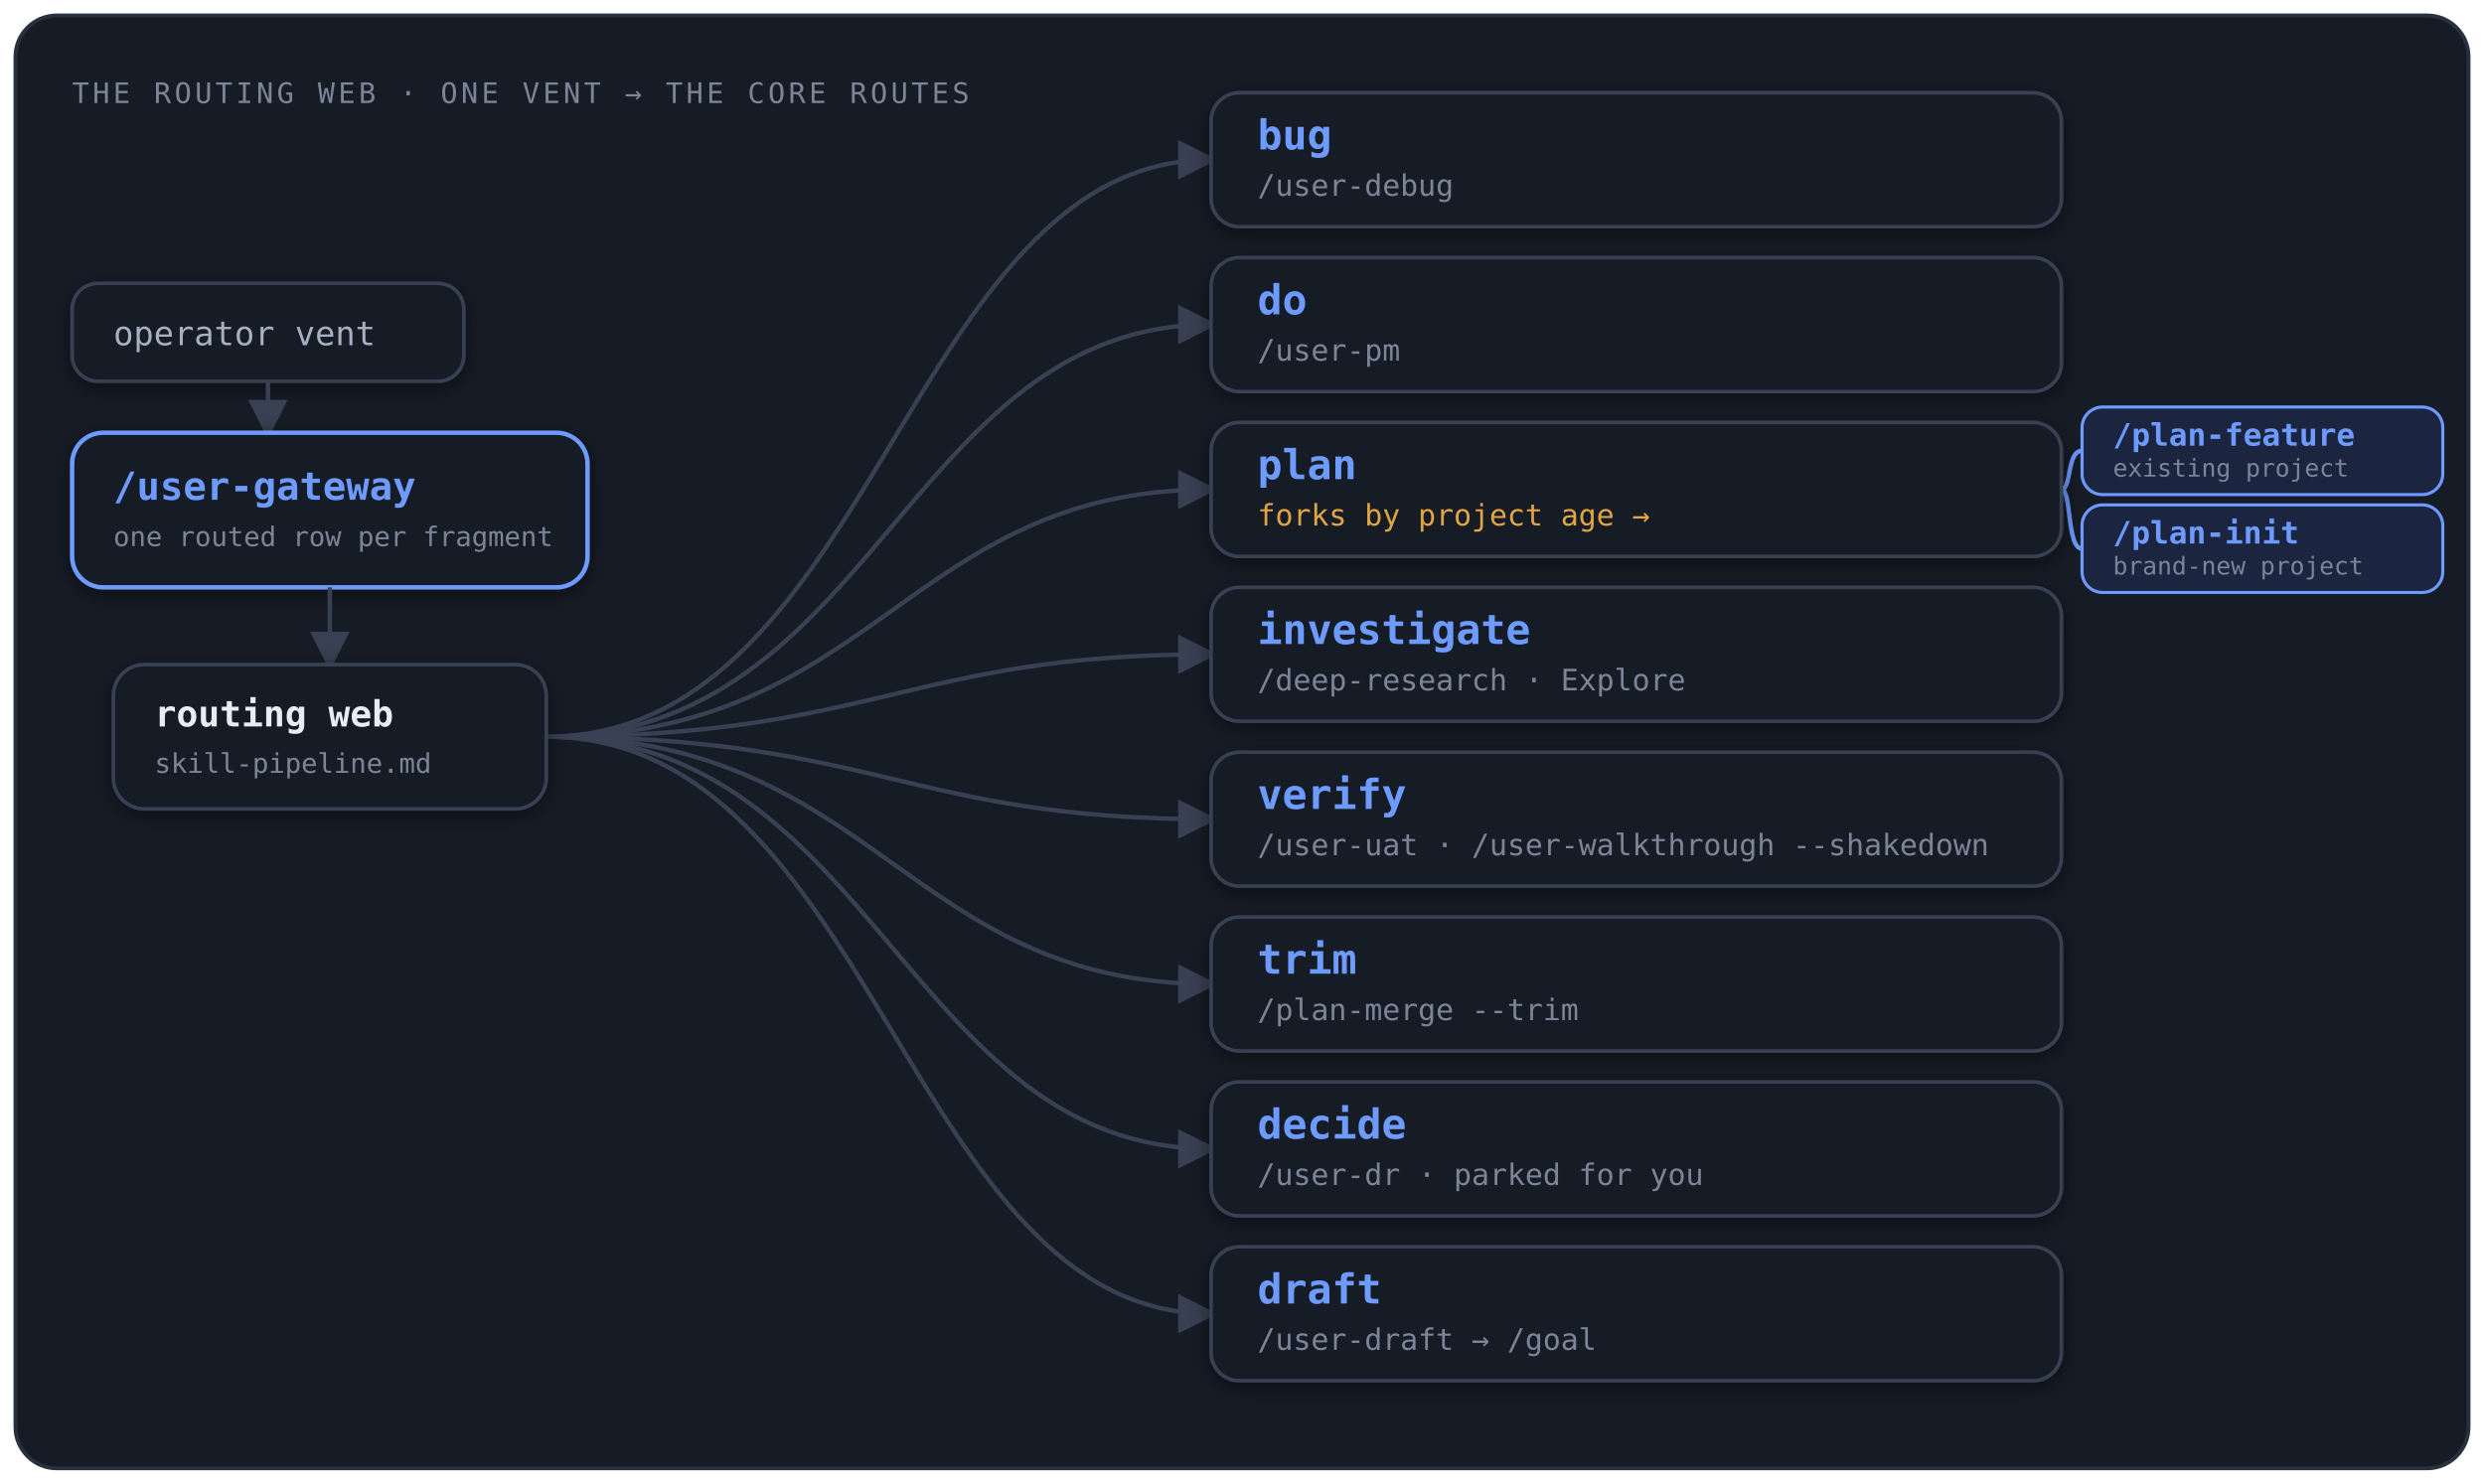
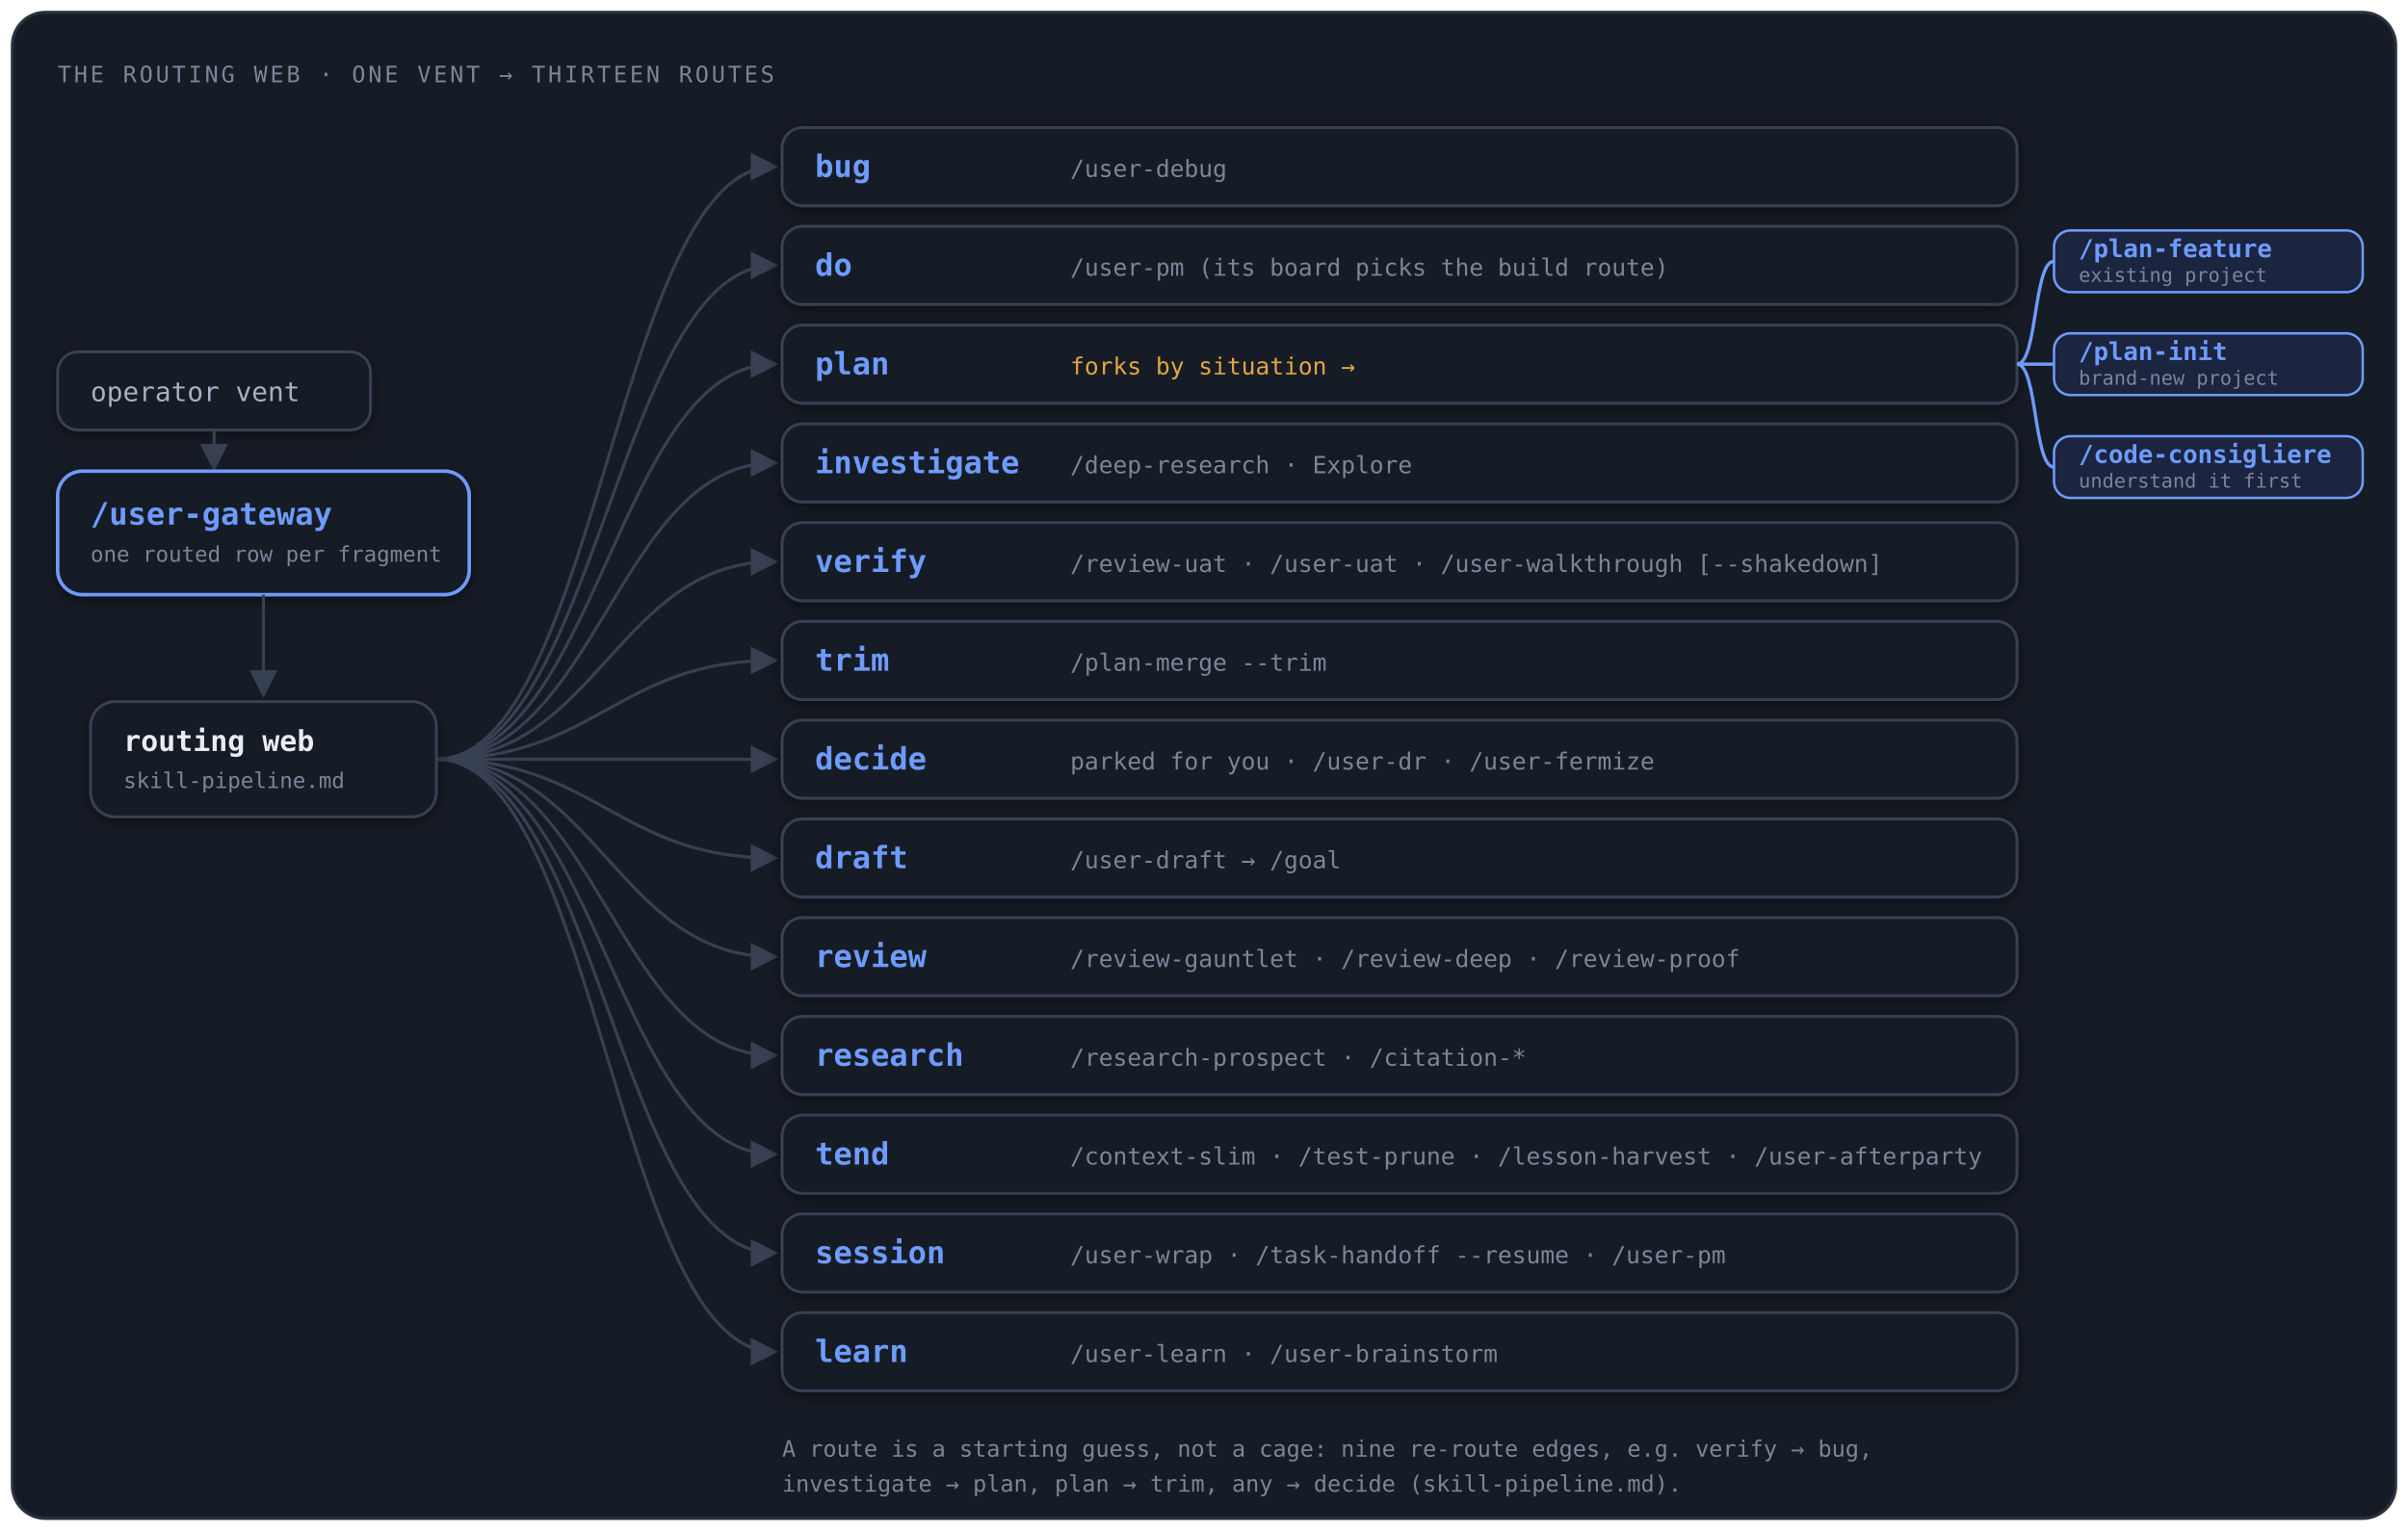
- <svg xmlns="http://www.w3.org/2000/svg" viewBox="0 0 964 576" font-family="ui-monospace,'Cascadia Code','SF Mono',Consolas,'Roboto Mono',monospace" role="img" aria-label="The routing web: operator vent through user-gateway to the core rails, with the plan rail forking to plan-feature (existing project) and plan-init (new project)">
+ <svg xmlns="http://www.w3.org/2000/svg" viewBox="0 0 1170 744" font-family="ui-monospace,'Cascadia Code','SF Mono',Consolas,'Roboto Mono',monospace" role="img" aria-label="The routing web: an operator vent goes through user-gateway to thirteen routes: bug, do, plan, investigate, verify, trim, decide, draft, review, research, tend, session and learn. The plan route forks to plan-feature, plan-init or code-consigliere. Routes are a starting guess with nine re-route edges.">
  <defs>
    <marker id="ar-dark" markerWidth="9" markerHeight="9" refX="7.5" refY="4.5" orient="auto">
      <path d="M0,0 L9,4.5 L0,9 Z" fill="#384153" />
    </marker>
    <filter id="sh-dark" x="-20%" y="-40%" width="140%" height="180%">
      <feDropShadow dx="0" dy="2" stdDeviation="4" flood-color="rgba(0,0,0,.5)" />
    </filter>
  </defs>
  <style>
    .bg{fill:#161C26;stroke:#29313F;stroke-width:1.5}
-     .fan{fill:none;stroke:#384153;stroke-width:1.7}
-     .fork{fill:none;stroke:#6E9BFF;stroke-width:1.7}
+     .fan{fill:none;stroke:#384153;stroke-width:1.5}
+     .fork{fill:none;stroke:#6E9BFF;stroke-width:1.6}
    .rail rect{fill:#161C26;stroke:#384153;stroke-width:1.4;filter:url(#sh-dark)}
-     .rail-name{fill:#6E9BFF;font-size:16px;font-weight:600}
+     .rail-name{fill:#6E9BFF;font-size:15px;font-weight:600}
    .rail-dest{fill:#7C8598;font-size:11.5px}
    .rail-sub{fill:#E3A542;font-size:11.5px}
    .innode rect{fill:#161C26;stroke:#384153;stroke-width:1.4;filter:url(#sh-dark)}
    .innode.gw rect{stroke:#6E9BFF;stroke-width:1.7}
    .in-t{fill:#A7B0C2;font-size:13px}
    .gw-cmd{fill:#6E9BFF;font-size:15px;font-weight:600}
    .gw-sub{fill:#7C8598;font-size:10.5px}
    .hub-t{fill:#E8ECF4;font-size:14px;font-weight:600}
    .hub-sub{fill:#7C8598;font-size:10.5px}
    .chip rect{fill:#1B2540;stroke:#6E9BFF;stroke-width:1.2}
    .chip-cmd{fill:#6E9BFF;font-size:12px;font-weight:600}
    .chip-lbl{fill:#7C8598;font-size:9.5px}
    .title{fill:#7C8598;font-size:11px;letter-spacing:.12em}
+     .note{fill:#7C8598;font-size:11px}
  </style>
-   <rect class="bg" x="6" y="6" width="952" height="564" rx="16" />
-   <text class="title" x="28" y="40">THE ROUTING WEB  ·  ONE VENT  →  THE CORE ROUTES</text>
+   <rect class="bg" x="6" y="6" width="1158" height="732" rx="16" />
+   <text class="title" x="28" y="40">THE ROUTING WEB · ONE VENT  →  THIRTEEN ROUTES</text>
  <g>
-     <path class="fan" marker-end="url(#ar-dark)" d="M212,286 C 340,286 352,62 470,62" />
-     <path class="fan" marker-end="url(#ar-dark)" d="M212,286 C 340,286 352,126 470,126" />
-     <path class="fan" marker-end="url(#ar-dark)" d="M212,286 C 340,286 352,190 470,190" />
-     <path class="fan" marker-end="url(#ar-dark)" d="M212,286 C 340,286 352,254 470,254" />
-     <path class="fan" marker-end="url(#ar-dark)" d="M212,286 C 340,286 352,318 470,318" />
-     <path class="fan" marker-end="url(#ar-dark)" d="M212,286 C 340,286 352,382 470,382" />
-     <path class="fan" marker-end="url(#ar-dark)" d="M212,286 C 340,286 352,446 470,446" />
-     <path class="fan" marker-end="url(#ar-dark)" d="M212,286 C 340,286 352,510 470,510" />
+     <path class="fan" marker-end="url(#ar-dark)" d="M212,369 C 290,369 300,81 376,81" />
+     <path class="fan" marker-end="url(#ar-dark)" d="M212,369 C 290,369 300,129 376,129" />
+     <path class="fan" marker-end="url(#ar-dark)" d="M212,369 C 290,369 300,177 376,177" />
+     <path class="fan" marker-end="url(#ar-dark)" d="M212,369 C 290,369 300,225 376,225" />
+     <path class="fan" marker-end="url(#ar-dark)" d="M212,369 C 290,369 300,273 376,273" />
+     <path class="fan" marker-end="url(#ar-dark)" d="M212,369 C 290,369 300,321 376,321" />
+     <path class="fan" marker-end="url(#ar-dark)" d="M212,369 C 290,369 300,369 376,369" />
+     <path class="fan" marker-end="url(#ar-dark)" d="M212,369 C 290,369 300,417 376,417" />
+     <path class="fan" marker-end="url(#ar-dark)" d="M212,369 C 290,369 300,465 376,465" />
+     <path class="fan" marker-end="url(#ar-dark)" d="M212,369 C 290,369 300,513 376,513" />
+     <path class="fan" marker-end="url(#ar-dark)" d="M212,369 C 290,369 300,561 376,561" />
+     <path class="fan" marker-end="url(#ar-dark)" d="M212,369 C 290,369 300,609 376,609" />
+     <path class="fan" marker-end="url(#ar-dark)" d="M212,369 C 290,369 300,657 376,657" />
  </g>
-   <path class="fork" d="M800,190 C 804,190 802,175 808,175" />
-   <path class="fork" d="M800,190 C 804,190 802,213 808,213" />
  <g class="innode vent">
-     <rect x="28" y="110" width="152" height="38" rx="10" />
-     <text class="in-t" x="44" y="134">operator vent</text>
+     <rect x="28" y="171" width="152" height="38" rx="10" />
+     <text class="in-t" x="44" y="195">operator vent</text>
  </g>
-   <path class="fan" marker-end="url(#ar-dark)" d="M104,148 L104,168" />
+   <path class="fan" marker-end="url(#ar-dark)" d="M104,209 L104,227" />
  <g class="innode gw">
-     <rect x="28" y="168" width="200" height="60" rx="12" />
-     <text class="gw-cmd" x="44" y="194">/user-gateway</text>
-     <text class="gw-sub" x="44" y="212">one routed row per fragment</text>
+     <rect x="28" y="229" width="200" height="60" rx="12" />
+     <text class="gw-cmd" x="44" y="255">/user-gateway</text>
+     <text class="gw-sub" x="44" y="273">one routed row per fragment</text>
  </g>
-   <path class="fan" marker-end="url(#ar-dark)" d="M128,228 L128,258" />
+   <path class="fan" marker-end="url(#ar-dark)" d="M128,289 L128,337" />
  <g class="innode hub">
-     <rect x="44" y="258" width="168" height="56" rx="12" />
-     <text class="hub-t" x="60" y="282">routing web</text>
-     <text class="hub-sub" x="60" y="300">skill-pipeline.md</text>
+     <rect x="44" y="341" width="168" height="56" rx="12" />
+     <text class="hub-t" x="60" y="365">routing web</text>
+     <text class="hub-sub" x="60" y="383">skill-pipeline.md</text>
  </g>
  <g>
    <g class="rail">
-       <rect x="470" y="36" width="330" height="52" rx="11" />
-       <text class="rail-name" x="488" y="58">bug</text>
-       <text class="rail-dest" x="488" y="76">/user-debug</text>
+       <rect x="380" y="62" width="600" height="38" rx="10" />
+       <text class="rail-name" x="396" y="86">bug</text>
+       <text class="rail-dest" x="520" y="86">/user-debug</text>
    </g>
    <g class="rail">
-       <rect x="470" y="100" width="330" height="52" rx="11" />
-       <text class="rail-name" x="488" y="122">do</text>
-       <text class="rail-dest" x="488" y="140">/user-pm</text>
+       <rect x="380" y="110" width="600" height="38" rx="10" />
+       <text class="rail-name" x="396" y="134">do</text>
+       <text class="rail-dest" x="520" y="134">/user-pm  (its board picks the build route)</text>
    </g>
    <g class="rail">
-       <rect x="470" y="164" width="330" height="52" rx="11" />
-       <text class="rail-name" x="488" y="186">plan</text>
-       <text class="rail-sub" x="488" y="204">forks by project age →</text>
+       <rect x="380" y="158" width="600" height="38" rx="10" />
+       <text class="rail-name" x="396" y="182">plan</text>
+       <text class="rail-sub" x="520" y="182">forks by situation  →</text>
    </g>
    <g class="rail">
-       <rect x="470" y="228" width="330" height="52" rx="11" />
-       <text class="rail-name" x="488" y="250">investigate</text>
-       <text class="rail-dest" x="488" y="268">/deep-research  ·  Explore</text>
+       <rect x="380" y="206" width="600" height="38" rx="10" />
+       <text class="rail-name" x="396" y="230">investigate</text>
+       <text class="rail-dest" x="520" y="230">/deep-research · Explore</text>
    </g>
    <g class="rail">
-       <rect x="470" y="292" width="330" height="52" rx="11" />
-       <text class="rail-name" x="488" y="314">verify</text>
-       <text class="rail-dest" x="488" y="332">/user-uat  ·  /user-walkthrough --shakedown</text>
+       <rect x="380" y="254" width="600" height="38" rx="10" />
+       <text class="rail-name" x="396" y="278">verify</text>
+       <text class="rail-dest" x="520" y="278">/review-uat · /user-uat · /user-walkthrough [--shakedown]</text>
    </g>
    <g class="rail">
-       <rect x="470" y="356" width="330" height="52" rx="11" />
-       <text class="rail-name" x="488" y="378">trim</text>
-       <text class="rail-dest" x="488" y="396">/plan-merge --trim</text>
+       <rect x="380" y="302" width="600" height="38" rx="10" />
+       <text class="rail-name" x="396" y="326">trim</text>
+       <text class="rail-dest" x="520" y="326">/plan-merge --trim</text>
    </g>
    <g class="rail">
-       <rect x="470" y="420" width="330" height="52" rx="11" />
-       <text class="rail-name" x="488" y="442">decide</text>
-       <text class="rail-dest" x="488" y="460">/user-dr  ·  parked for you</text>
+       <rect x="380" y="350" width="600" height="38" rx="10" />
+       <text class="rail-name" x="396" y="374">decide</text>
+       <text class="rail-dest" x="520" y="374">parked for you · /user-dr · /user-fermize</text>
    </g>
    <g class="rail">
-       <rect x="470" y="484" width="330" height="52" rx="11" />
-       <text class="rail-name" x="488" y="506">draft</text>
-       <text class="rail-dest" x="488" y="524">/user-draft  →  /goal</text>
+       <rect x="380" y="398" width="600" height="38" rx="10" />
+       <text class="rail-name" x="396" y="422">draft</text>
+       <text class="rail-dest" x="520" y="422">/user-draft  →  /goal</text>
+     </g>
+     <g class="rail">
+       <rect x="380" y="446" width="600" height="38" rx="10" />
+       <text class="rail-name" x="396" y="470">review</text>
+       <text class="rail-dest" x="520" y="470">/review-gauntlet · /review-deep · /review-proof</text>
+     </g>
+     <g class="rail">
+       <rect x="380" y="494" width="600" height="38" rx="10" />
+       <text class="rail-name" x="396" y="518">research</text>
+       <text class="rail-dest" x="520" y="518">/research-prospect · /citation-*</text>
+     </g>
+     <g class="rail">
+       <rect x="380" y="542" width="600" height="38" rx="10" />
+       <text class="rail-name" x="396" y="566">tend</text>
+       <text class="rail-dest" x="520" y="566">/context-slim · /test-prune · /lesson-harvest · /user-afterparty</text>
+     </g>
+     <g class="rail">
+       <rect x="380" y="590" width="600" height="38" rx="10" />
+       <text class="rail-name" x="396" y="614">session</text>
+       <text class="rail-dest" x="520" y="614">/user-wrap · /task-handoff --resume · /user-pm</text>
+     </g>
+     <g class="rail">
+       <rect x="380" y="638" width="600" height="38" rx="10" />
+       <text class="rail-name" x="396" y="662">learn</text>
+       <text class="rail-dest" x="520" y="662">/user-learn · /user-brainstorm</text>
    </g>
  </g>
+   <path class="fork" d="M980,177 C 990,177 988,127 998,127" />
  <g class="chip">
-     <rect x="808" y="158" width="140" height="34" rx="8" />
-     <text class="chip-cmd" x="820" y="173">/plan-feature</text>
-     <text class="chip-lbl" x="820" y="185">existing project</text>
+     <rect x="998" y="112" width="150" height="30" rx="8" />
+     <text class="chip-cmd" x="1010" y="125">/plan-feature</text>
+     <text class="chip-lbl" x="1010" y="137">existing project</text>
  </g>
+   <path class="fork" d="M980,177 C 990,177 988,177 998,177" />
  <g class="chip">
-     <rect x="808" y="196" width="140" height="34" rx="8" />
-     <text class="chip-cmd" x="820" y="211">/plan-init</text>
-     <text class="chip-lbl" x="820" y="223">brand-new project</text>
+     <rect x="998" y="162" width="150" height="30" rx="8" />
+     <text class="chip-cmd" x="1010" y="175">/plan-init</text>
+     <text class="chip-lbl" x="1010" y="187">brand-new project</text>
  </g>
+   <path class="fork" d="M980,177 C 990,177 988,227 998,227" />
+   <g class="chip">
+     <rect x="998" y="212" width="150" height="30" rx="8" />
+     <text class="chip-cmd" x="1010" y="225">/code-consigliere</text>
+     <text class="chip-lbl" x="1010" y="237">understand it first</text>
+   </g>
+   <text class="note" x="380" y="708">A route is a starting guess, not a cage: nine re-route edges, e.g. verify → bug,</text>
+   <text class="note" x="380" y="725">investigate → plan, plan → trim, any → decide (skill-pipeline.md).</text>
</svg>
